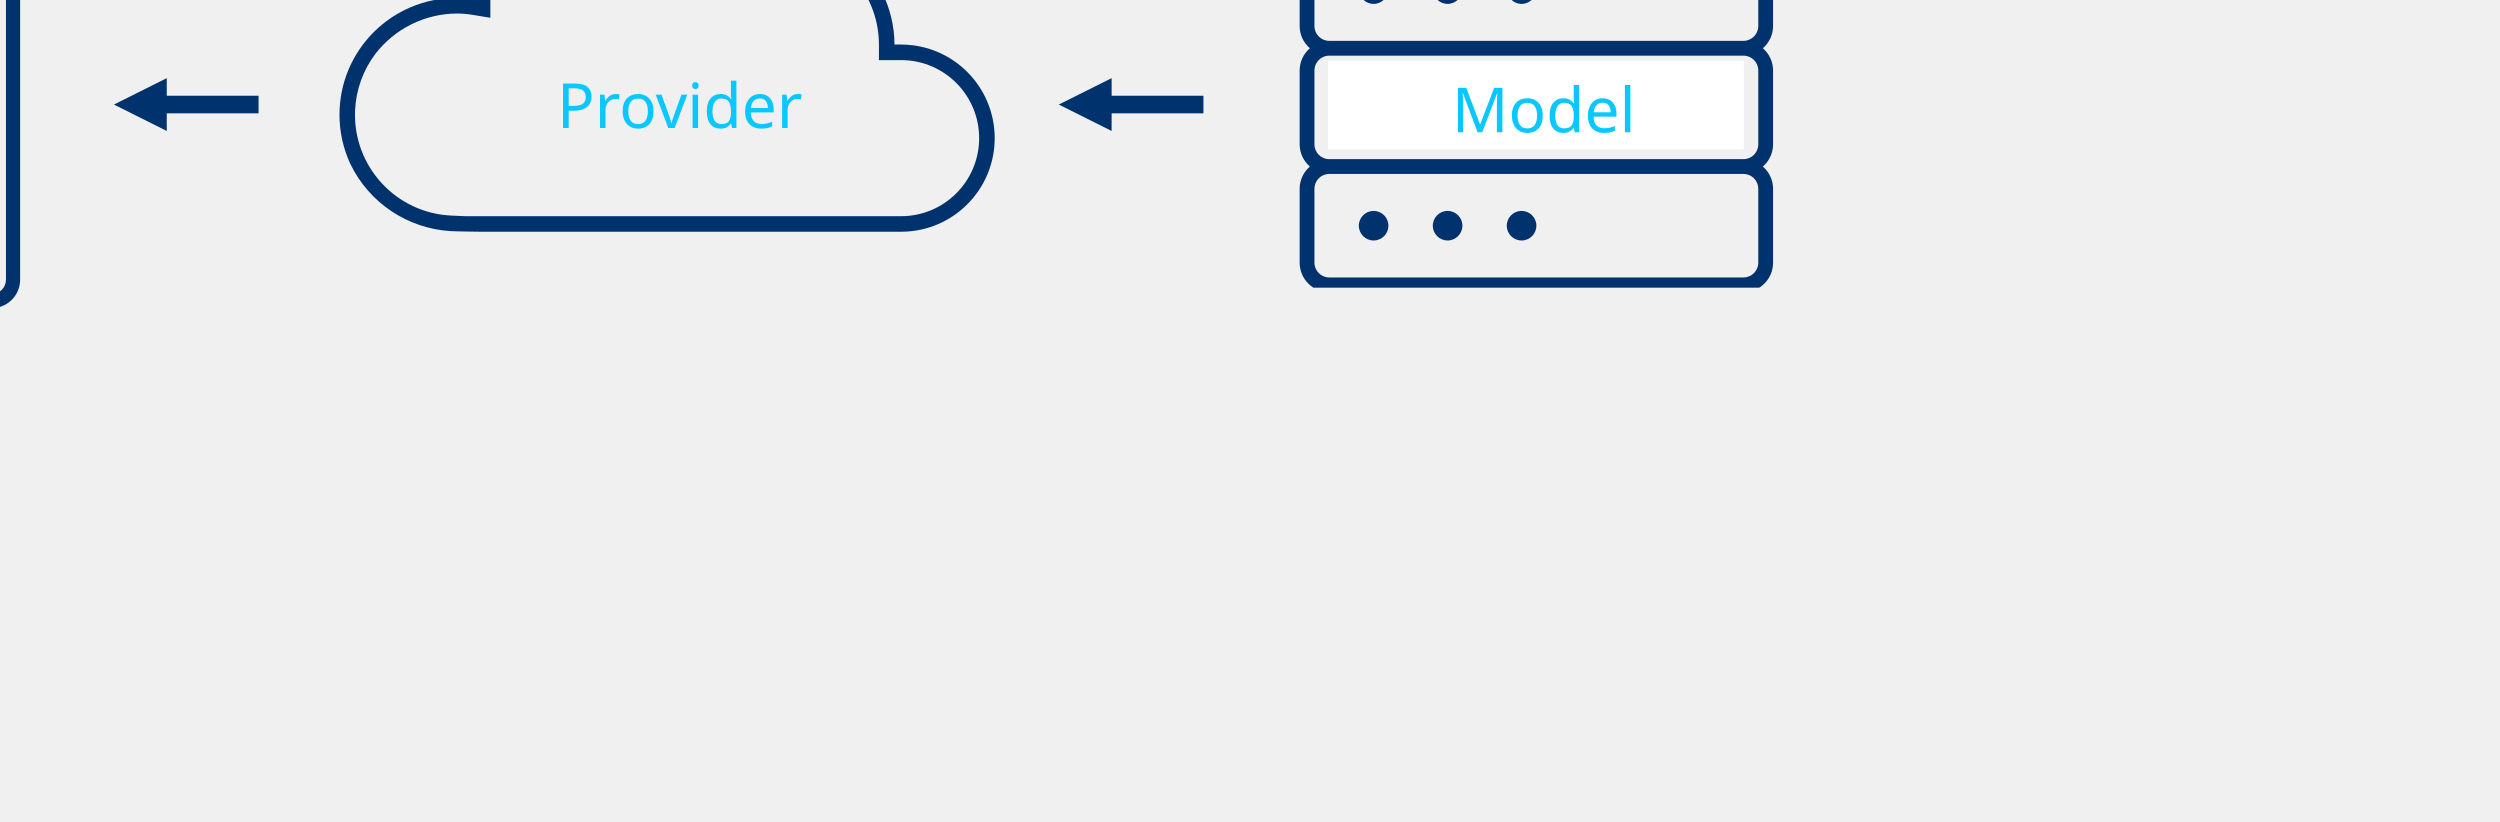
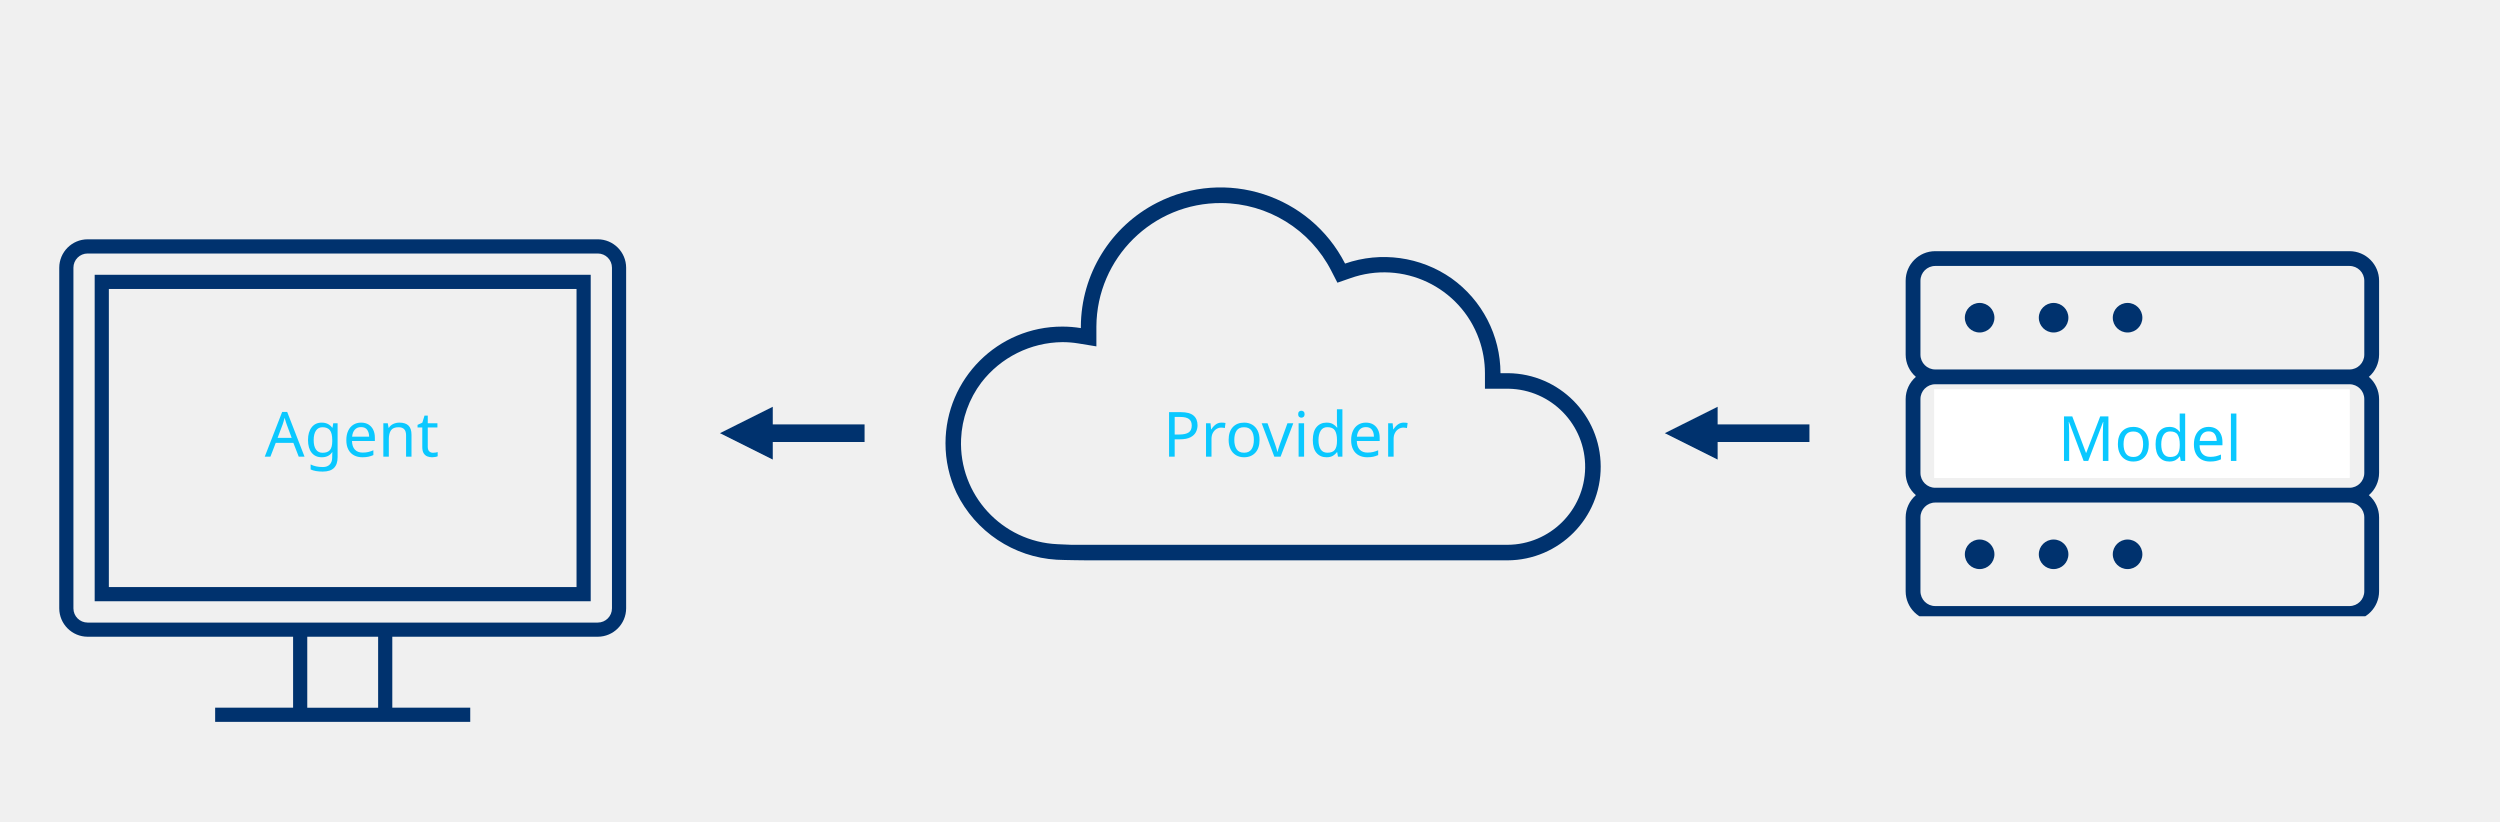
- <svg xmlns="http://www.w3.org/2000/svg" viewBox="710 385 2929 962" xml:space="preserve" role="img" aria-labelledby="stack-title stack-desc" id="stack-of-agents-svg">
+ <svg xmlns="http://www.w3.org/2000/svg" viewBox="0 0 2929 962" xml:space="preserve" role="img" aria-labelledby="stack-title stack-desc" id="stack-of-agents-svg">
  <defs>
    <clipPath id="clip0">
      <rect x="2803" y="557" width="833" height="550" />
    </clipPath>
    <clipPath id="clip1">
      <rect x="2803" y="557" width="833" height="550" />
    </clipPath>
  </defs>
  <g transform="translate(-710 -385)">
    <g>
      <text fill="#0AC8FF" fill-opacity="1" font-family="Aptos,Aptos_MSFontService,sans-serif" font-style="normal" font-variant="normal" font-weight="400" font-stretch="normal" font-size="73" text-anchor="start" direction="ltr" writing-mode="lr-tb" unicode-bidi="normal" text-decoration="none" transform="matrix(1 0 0 1 1020.2 920)">Agent</text>
      <text fill="#0AC8FF" fill-opacity="1" font-family="Aptos,Aptos_MSFontService,sans-serif" font-style="normal" font-variant="normal" font-weight="400" font-stretch="normal" font-size="73" text-anchor="start" direction="ltr" writing-mode="lr-tb" unicode-bidi="normal" text-decoration="none" transform="matrix(1 0 0 1 2072.6 920)">Provider</text>
      <path d="M2.19647e-05-10.312 117.878-10.312 117.878 10.313-2.19647e-05 10.312ZM107.565-30.937 169.44 0 107.565 30.938Z" fill="#00326E" fill-rule="nonzero" fill-opacity="1" transform="matrix(-1 0 0 1 1722.94 892.5)" />
      <g>
        <g>
          <g>
            <path d="M697.375 116.229 99.625 116.229C81.307 116.284 66.471 131.12 66.417 149.438L66.417 548.062C66.476 566.378 81.309 581.211 99.625 581.27L340.385 581.27 340.385 664.291 249.063 664.291 249.063 680.896 547.938 680.896 547.938 664.291 456.615 664.291 456.615 581.27 697.375 581.27C715.691 581.211 730.524 566.378 730.583 548.062L730.583 149.438C730.529 131.12 715.693 116.284 697.375 116.229ZM440.01 664.325 356.99 664.325 356.99 581.304 440.01 581.304ZM713.979 548.095C713.979 557.266 706.546 564.699 697.375 564.699L99.625 564.699C90.454 564.699 83.021 557.266 83.021 548.095L83.021 149.438C83.021 140.267 90.454 132.833 99.625 132.833L697.375 132.833C706.546 132.833 713.979 140.267 713.979 149.438Z" fill="#00326E" fill-rule="nonzero" fill-opacity="1" transform="matrix(1 0 0 1.00125 713 549)" />
            <path d="M124.531 157.74 107.927 157.74 107.927 539.752 689.073 539.752 689.073 157.74 124.531 157.74ZM672.469 523.148 124.531 523.148 124.531 174.344 672.469 174.344Z" fill="#00326E" fill-rule="nonzero" fill-opacity="1" transform="matrix(1 0 0 1.00125 713 549)" />
          </g>
        </g>
      </g>
      <g>
        <g>
          <g>
            <path d="M182.096 654.772C191.301 655.273 218.159 655.5 218.159 655.5L710.164 655.5C770.72 655.26 819.617 605.975 819.377 545.419 819.14 485.556 770.933 436.947 711.074 436.213L701.97 436.213C701.886 392.096 680.53 350.729 644.614 325.11 608.226 299.65 561.824 293.215 519.881 307.812 478.697 227.29 380.034 195.4 299.512 236.584 245.026 264.451 210.626 320.375 210.324 381.574L210.324 383.395C203.18 382.226 195.955 381.637 188.718 381.635 113.156 381.547 51.83 442.731 51.742 518.292 51.719 538.393 56.125 558.252 64.647 576.457 86.764 621.871 131.669 651.815 182.096 654.772ZM93.765 447.162C116.48 417.659 151.48 400.215 188.712 399.841 194.964 399.847 201.205 400.355 207.376 401.361L228.525 404.82 228.525 381.57C229.02 301.172 294.596 236.399 374.994 236.893 429.311 237.227 478.925 267.774 503.679 316.125L510.909 330.208 525.86 325.007C587.294 303.043 654.901 335.039 676.866 396.473 681.425 409.226 683.757 422.669 683.761 436.213L683.761 454.422 711.074 454.422C761.569 455.165 801.902 496.701 801.159 547.197 800.426 596.999 759.971 637.055 710.164 637.292L199.31 637.292 183.085 636.59C117.818 633.776 67.19 578.585 70.004 513.318 71.037 489.368 79.322 466.297 93.762 447.162Z" fill="#00326E" fill-rule="nonzero" fill-opacity="1" transform="matrix(1 0 0 1 1766 386)" />
          </g>
        </g>
      </g>
      <path d="M2.19647e-05-10.312 117.878-10.312 117.878 10.313-2.19647e-05 10.312ZM107.565-30.937 169.44 0 107.565 30.938Z" fill="#00326E" fill-rule="nonzero" fill-opacity="1" transform="matrix(-1 0 0 1 2829.94 892.5)" />
      <g clip-path="url(#clip0)">
        <g clip-path="url(#clip1)">
          <g>
            <path d="M727.631 666.995 485.088 666.995 485.088 632.346 424.452 632.346 424.452 554.386 658.333 554.386C677.469 554.386 692.982 538.872 692.982 519.737L692.982 433.114C692.95 423.125 688.582 413.643 681.011 407.127 688.582 400.611 692.95 391.129 692.982 381.14L692.982 294.517C692.95 284.529 688.582 275.046 681.011 268.531 688.582 262.015 692.95 252.532 692.982 242.544L692.982 155.921C692.982 136.785 677.469 121.272 658.333 121.272L173.246 121.272C154.11 121.272 138.596 136.785 138.596 155.921L138.596 242.544C138.629 252.532 142.997 262.015 150.568 268.531 142.997 275.046 138.629 284.529 138.596 294.517L138.596 381.14C138.629 391.129 142.997 400.611 150.568 407.127 142.997 413.643 138.629 423.125 138.596 433.114L138.596 519.737C138.596 538.872 154.11 554.386 173.246 554.386L407.127 554.386 407.127 632.346 346.491 632.346 346.491 666.995 103.947 666.995 103.947 684.32 346.491 684.32 346.491 718.969 485.088 718.969 485.088 684.32 727.631 684.32ZM155.921 242.544 155.921 155.921C155.921 146.353 163.677 138.596 173.246 138.596L658.333 138.596C667.901 138.596 675.658 146.353 675.658 155.921L675.658 242.544C675.658 252.112 667.901 259.868 658.333 259.868L173.246 259.868C163.677 259.868 155.921 252.112 155.921 242.544ZM155.921 381.14 155.921 294.517C155.921 284.949 163.677 277.193 173.246 277.193L658.333 277.193C667.901 277.193 675.658 284.949 675.658 294.517L675.658 381.14C675.658 390.709 667.901 398.465 658.333 398.465L173.246 398.465C163.677 398.465 155.921 390.709 155.921 381.14ZM155.921 519.737 155.921 433.114C155.921 423.546 163.677 415.789 173.246 415.789L658.333 415.789C667.901 415.789 675.658 423.546 675.658 433.114L675.658 519.737C675.658 529.305 667.901 537.061 658.333 537.061L173.246 537.061C163.677 537.061 155.921 529.305 155.921 519.737ZM467.763 701.645 363.816 701.645 363.816 649.671 467.763 649.671Z" fill="#00326E" fill-rule="nonzero" fill-opacity="1" transform="matrix(1.00051 0 0 1 2804 558)" />
            <path d="M242.544 199.232C242.544 208.8 234.787 216.557 225.219 216.557 215.651 216.557 207.895 208.8 207.895 199.232 207.895 189.664 215.651 181.908 225.219 181.908 234.787 181.908 242.544 189.664 242.544 199.232Z" fill="#00326E" fill-rule="nonzero" fill-opacity="1" transform="matrix(1.00051 0 0 1 2804 558)" />
            <path d="M329.167 199.232C329.167 208.8 321.41 216.557 311.842 216.557 302.274 216.557 294.517 208.8 294.517 199.232 294.517 189.664 302.274 181.908 311.842 181.908 321.41 181.908 329.167 189.664 329.167 199.232Z" fill="#00326E" fill-rule="nonzero" fill-opacity="1" transform="matrix(1.00051 0 0 1 2804 558)" />
            <path d="M415.789 199.232C415.789 208.8 408.033 216.557 398.465 216.557 388.897 216.557 381.14 208.8 381.14 199.232 381.14 189.664 388.897 181.908 398.465 181.908 408.033 181.908 415.789 189.664 415.789 199.232Z" fill="#00326E" fill-rule="nonzero" fill-opacity="1" transform="matrix(1.00051 0 0 1 2804 558)" />
            <path d="M242.544 337.829C242.544 347.397 234.787 355.153 225.219 355.153 215.651 355.153 207.895 347.397 207.895 337.829 207.895 328.261 215.651 320.504 225.219 320.504 234.787 320.504 242.544 328.261 242.544 337.829Z" fill="#00326E" fill-rule="nonzero" fill-opacity="1" transform="matrix(1.00051 0 0 1 2804 558)" />
            <path d="M329.167 337.829C329.167 347.397 321.41 355.153 311.842 355.153 302.274 355.153 294.517 347.397 294.517 337.829 294.517 328.261 302.274 320.504 311.842 320.504 321.41 320.504 329.167 328.261 329.167 337.829Z" fill="#00326E" fill-rule="nonzero" fill-opacity="1" transform="matrix(1.00051 0 0 1 2804 558)" />
            <path d="M415.789 337.829C415.789 347.397 408.033 355.153 398.465 355.153 388.897 355.153 381.14 347.397 381.14 337.829 381.14 328.261 388.897 320.504 398.465 320.504 408.033 320.504 415.789 328.261 415.789 337.829Z" fill="#00326E" fill-rule="nonzero" fill-opacity="1" transform="matrix(1.00051 0 0 1 2804 558)" />
            <path d="M242.544 476.425C242.544 485.993 234.787 493.75 225.219 493.75 215.651 493.75 207.895 485.993 207.895 476.425 207.895 466.857 215.651 459.101 225.219 459.101 234.787 459.101 242.544 466.857 242.544 476.425Z" fill="#00326E" fill-rule="nonzero" fill-opacity="1" transform="matrix(1.00051 0 0 1 2804 558)" />
            <path d="M329.167 476.425C329.167 485.993 321.41 493.75 311.842 493.75 302.274 493.75 294.517 485.993 294.517 476.425 294.517 466.857 302.274 459.101 311.842 459.101 321.41 459.101 329.167 466.857 329.167 476.425Z" fill="#00326E" fill-rule="nonzero" fill-opacity="1" transform="matrix(1.00051 0 0 1 2804 558)" />
            <path d="M415.789 476.425C415.789 485.993 408.033 493.75 398.465 493.75 388.897 493.75 381.14 485.993 381.14 476.425 381.14 466.857 388.897 459.101 398.465 459.101 408.033 459.101 415.789 466.857 415.789 476.425Z" fill="#00326E" fill-rule="nonzero" fill-opacity="1" transform="matrix(1.00051 0 0 1 2804 558)" />
          </g>
        </g>
      </g>
      <rect x="2976" y="841" width="487" height="104" fill="#FFFFFF" fill-opacity="1" />
      <text fill="#0AC8FF" fill-opacity="1" font-family="Aptos,Aptos_MSFontService,sans-serif" font-style="normal" font-variant="normal" font-weight="400" font-stretch="normal" font-size="73" text-anchor="start" direction="ltr" writing-mode="lr-tb" unicode-bidi="normal" text-decoration="none" transform="matrix(1 0 0 1 3121.09 925)">Model</text>
    </g>
  </g>
</svg>
